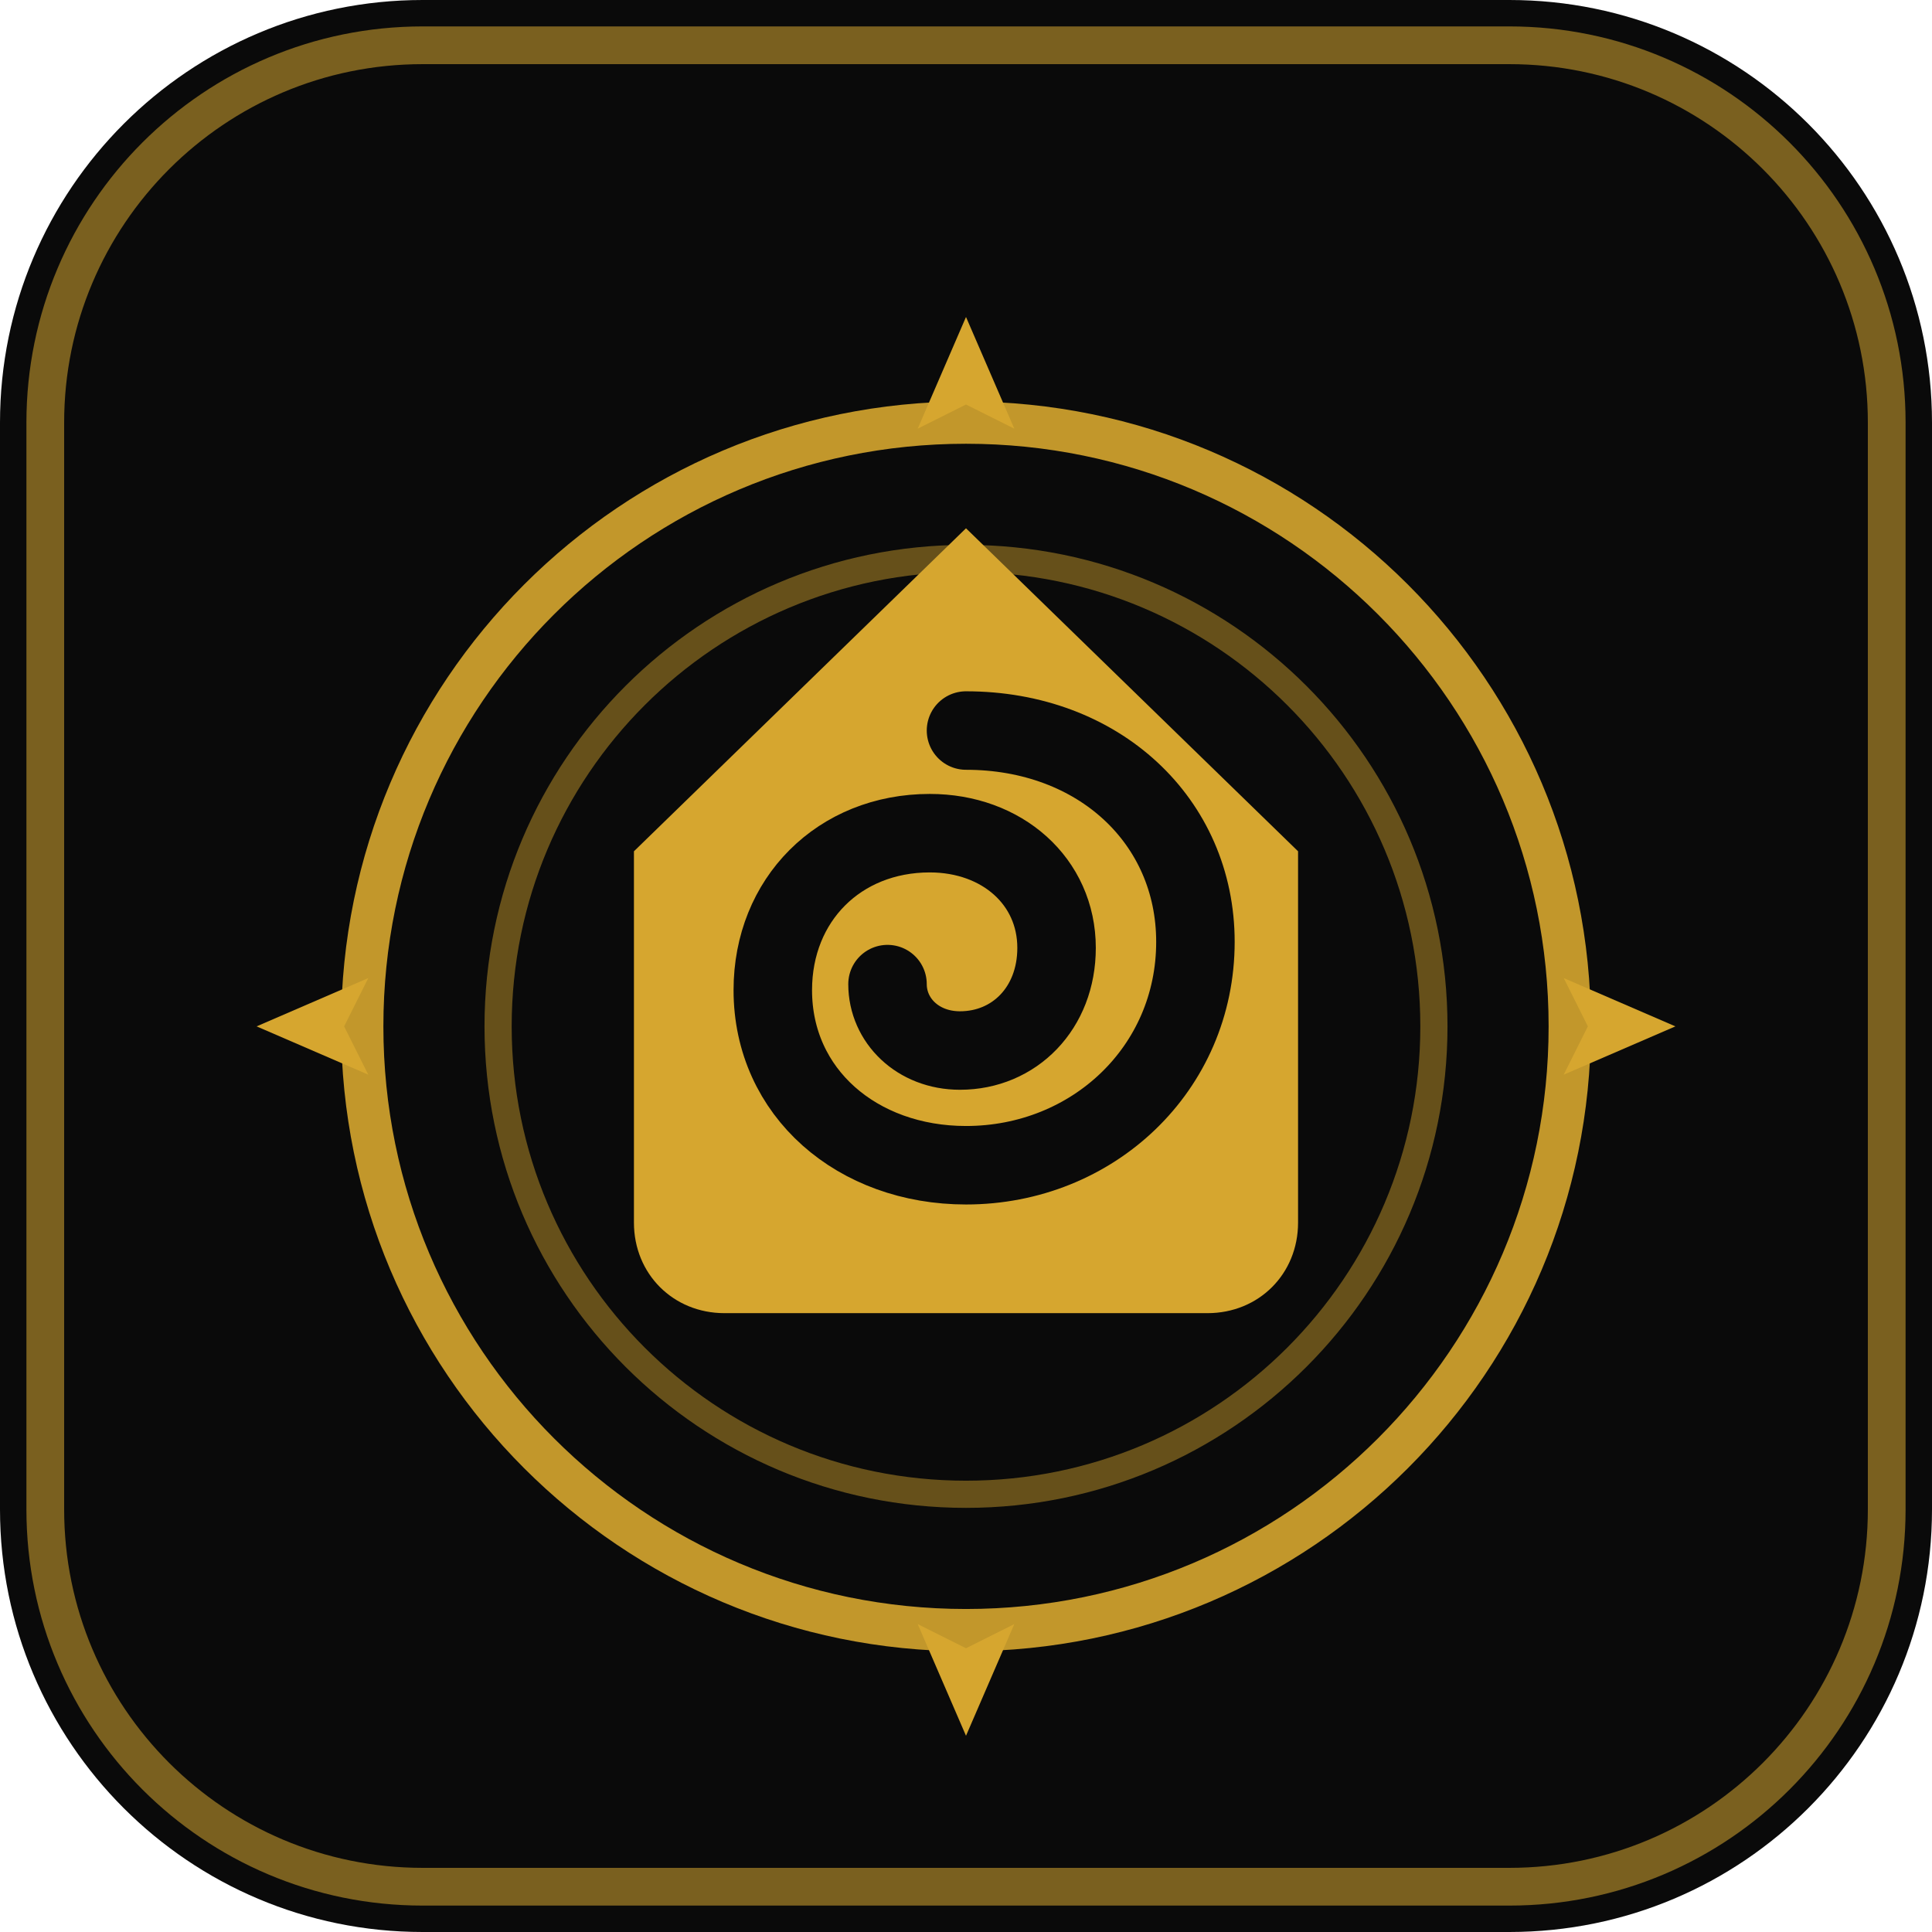
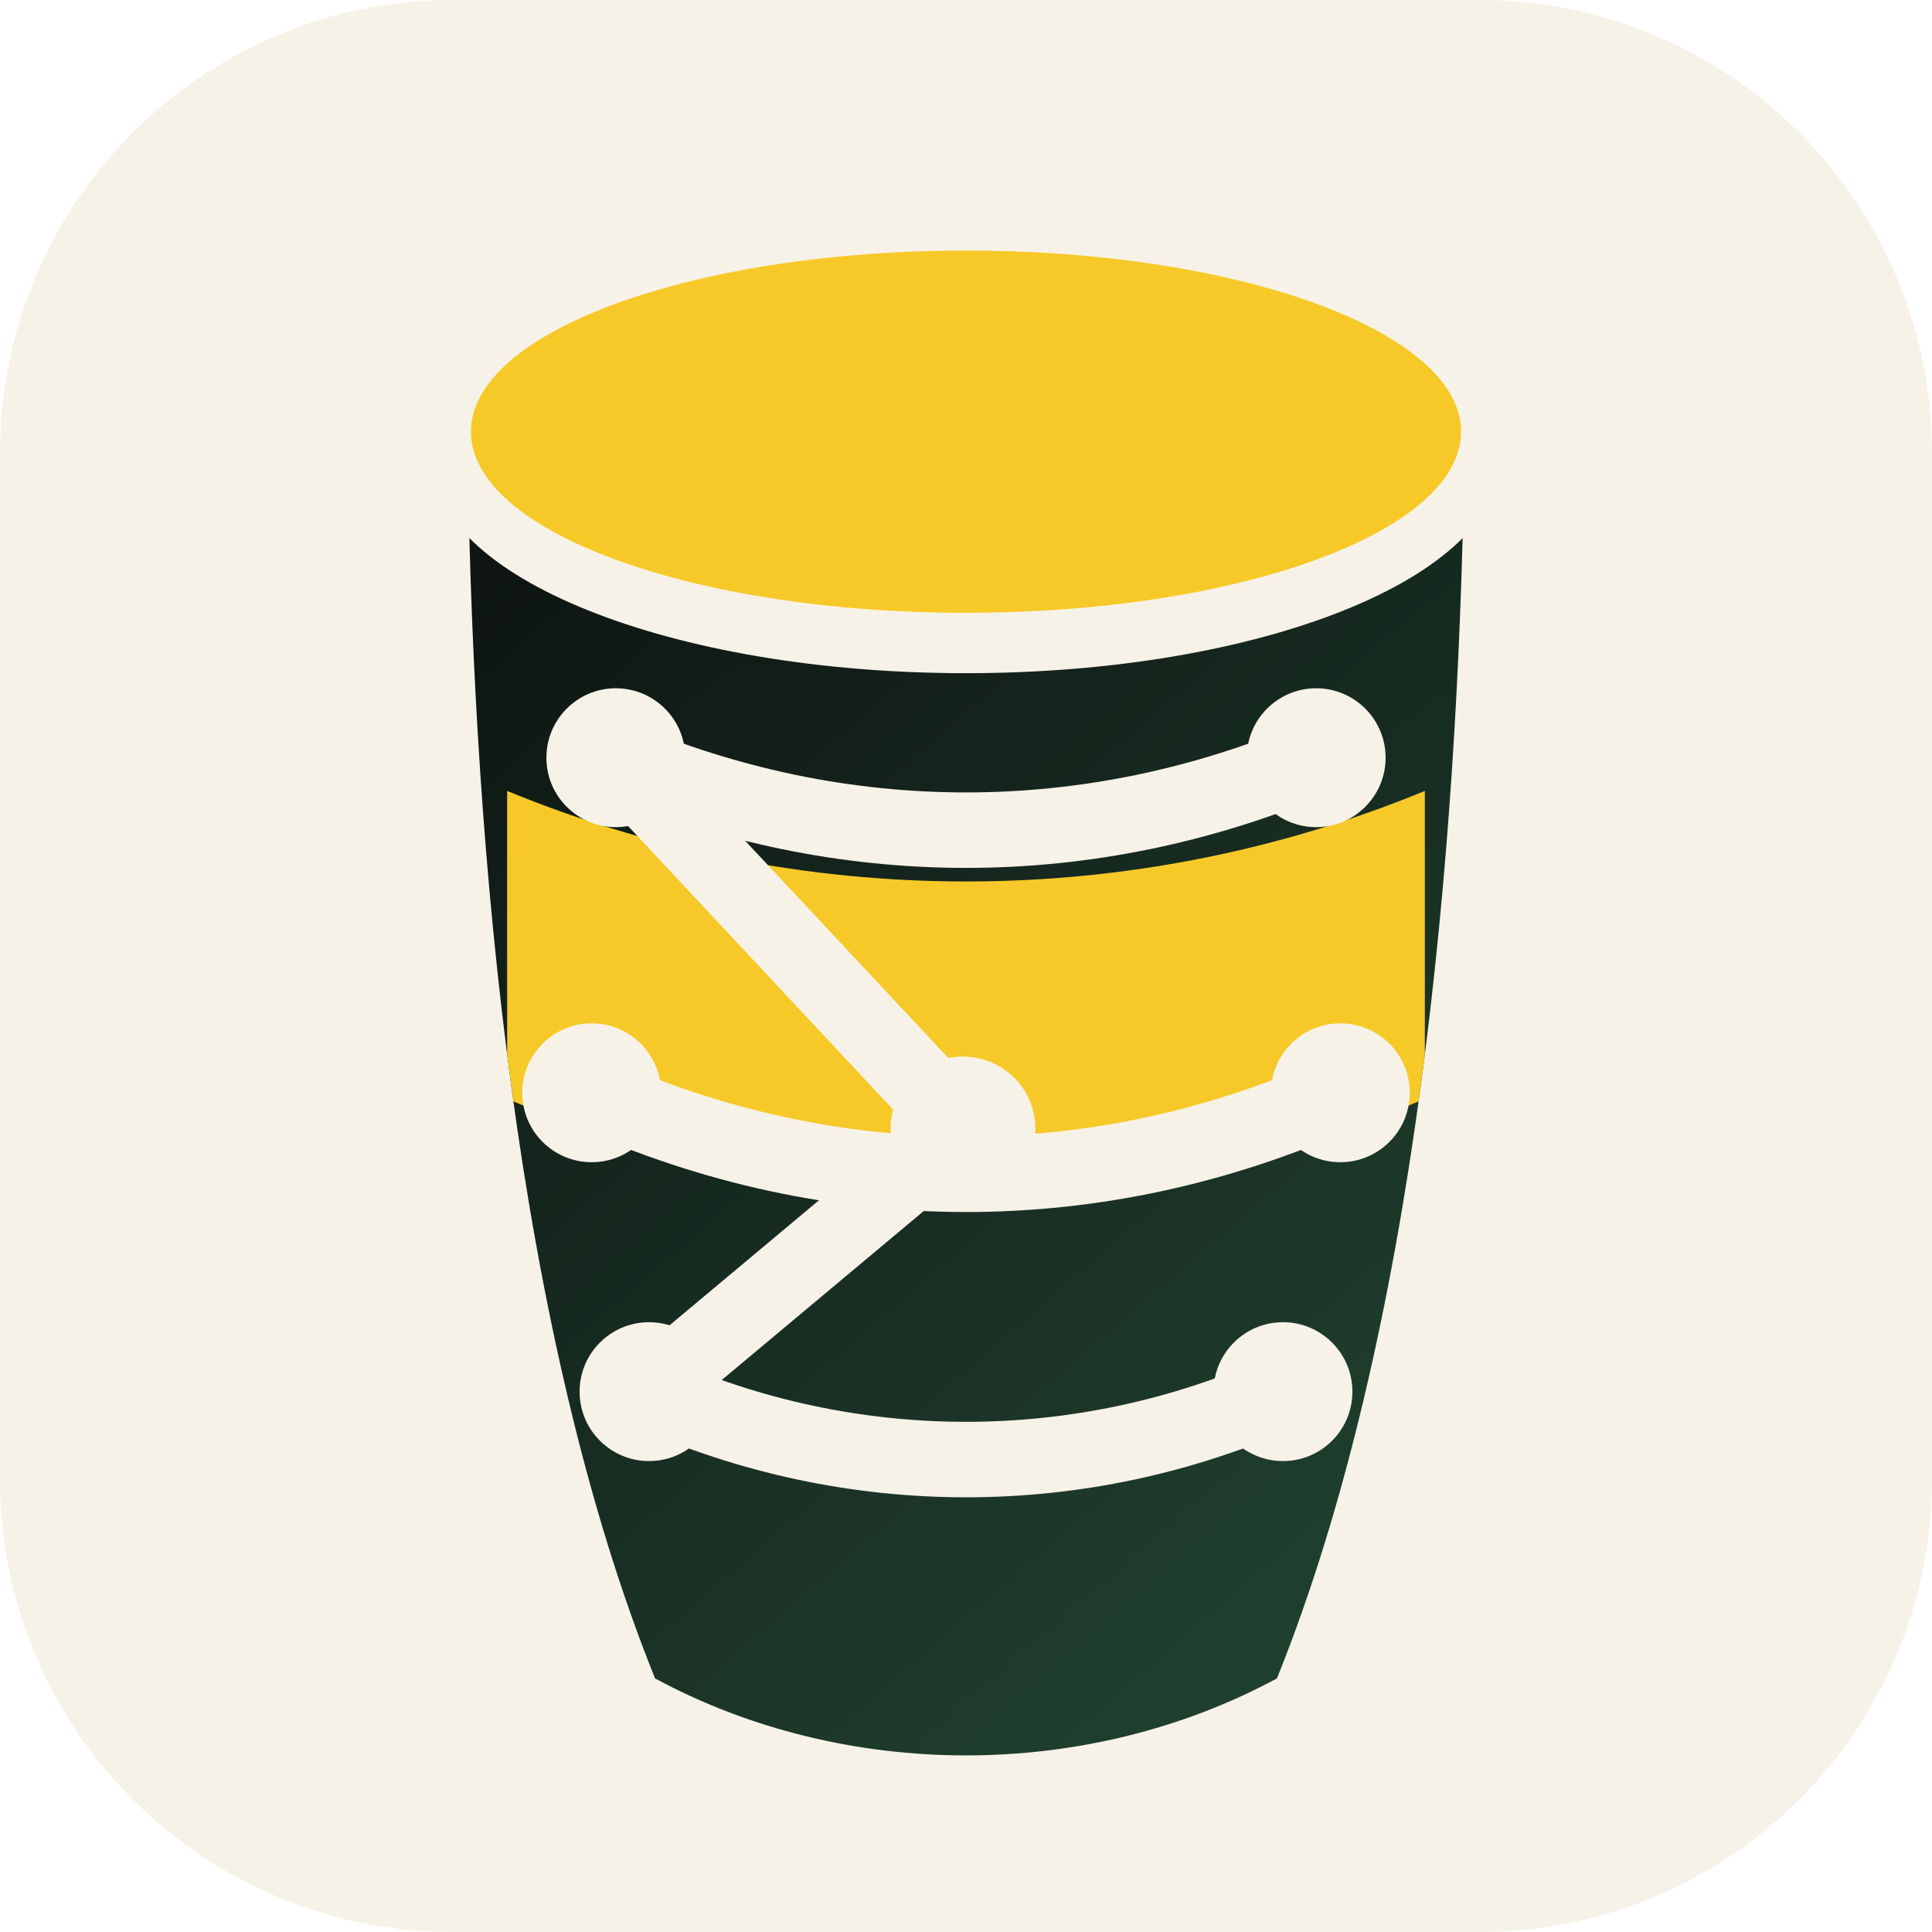
- <svg xmlns="http://www.w3.org/2000/svg" viewBox="0 0 64 64" fill="none">
-   <rect width="64" height="64" rx="14" fill="#0a0a0a" />
-   <rect x="1.5" y="1.5" width="61" height="61" rx="12.5" stroke="#d6a62f" stroke-width="1.25" opacity="0.55" />
-   <circle cx="32" cy="34" r="20" stroke="#d6a62f" stroke-width="1.4" opacity="0.9" />
-   <circle cx="32" cy="34" r="15.5" stroke="#d6a62f" stroke-width="0.9" opacity="0.45" />
-   <path d="M32 10.5 L33.6 14.2 L32 13.4 L30.4 14.2 Z" fill="#d6a62f" />
-   <path d="M32 57.5 L30.4 53.8 L32 54.6 L33.6 53.8 Z" fill="#d6a62f" />
-   <path d="M8.5 34 L12.2 32.4 L11.4 34 L12.2 35.6 Z" fill="#d6a62f" />
-   <path d="M55.5 34 L51.8 35.6 L52.6 34 L51.8 32.4 Z" fill="#d6a62f" />
-   <path d="M21 40.5 V28.2 L32 17.5 L43 28.2 V40.5 C43 42.2 41.7 43.5 40 43.5 H24 C22.3 43.5 21 42.2 21 40.5 Z" fill="#d6a62f" />
-   <path d="M32 24.2 C36.4 24.2 39.6 27.2 39.6 31.2 C39.6 35.4 36.2 38.6 32 38.6 C28.4 38.6 25.6 36.2 25.6 32.8 C25.6 29.8 27.8 27.6 30.8 27.6 C33.2 27.6 35 29.2 35 31.4 C35 33.4 33.6 34.8 31.8 34.8 C30.4 34.8 29.4 33.8 29.4 32.6" stroke="#0a0a0a" stroke-width="2.6" stroke-linecap="round" fill="none" />
+ <svg xmlns="http://www.w3.org/2000/svg" viewBox="0 0 64 64" role="img" aria-labelledby="title">
+   <rect width="64" height="64" rx="15" fill="#F7F2E8" />
+   <g transform="translate(0 1)">
+     <defs>
+       <clipPath id="body">
+         <path d="M15.5 14.5c.2 12.8 1.6 28.7 6.2 40.1 6.3 3.4 14.3 3.4 20.6 0 4.6-11.4 6-27.3 6.2-40.1Z" />
+       </clipPath>
+       <linearGradient id="forest" x1="16" y1="18" x2="47" y2="54" gradientUnits="userSpaceOnUse">
+         <stop stop-color="#0E1512" />
+         <stop offset="1" stop-color="#214331" />
+       </linearGradient>
+     </defs>
+     <path d="M15.5 14.5c.2 12.8 1.6 28.7 6.2 40.1 6.3 3.4 14.3 3.4 20.6 0 4.6-11.4 6-27.3 6.2-40.1Z" fill="url(#forest)" />
+     <path d="M16.8 25.2c9.7 4 20.7 4 30.4 0v10.2c-9.7 4.1-20.7 4.1-30.4 0Z" fill="#F7C928" clip-path="url(#body)" />
+     <path d="M20.4 24.1c7.5 3.2 15.7 3.2 23.2 0M19.6 35.2c8 3.6 16.8 3.6 24.8 0M21.5 45.1c6.7 3 14.3 3 21 0" fill="none" stroke="#F7F2E8" stroke-width="2.5" stroke-linecap="round" />
+     <path d="m20.4 24.1 11.5 12.3-10.4 8.7" fill="none" stroke="#F7F2E8" stroke-width="2.5" stroke-linecap="round" stroke-linejoin="round" />
+     <g fill="#F7F2E8">
+       <circle cx="20.4" cy="24.1" r="2.3" />
+       <circle cx="43.6" cy="24.1" r="2.3" />
+       <circle cx="19.6" cy="35.2" r="2.3" />
+       <circle cx="31.9" cy="36.4" r="2.4" />
+       <circle cx="44.4" cy="35.2" r="2.3" />
+       <circle cx="21.5" cy="45.1" r="2.3" />
+       <circle cx="42.5" cy="45.1" r="2.3" />
+     </g>
+     <ellipse cx="32" cy="14.2" rx="17.7" ry="7.1" fill="#F7F2E8" />
+     <ellipse cx="32" cy="13.3" rx="16.4" ry="6" fill="#F7C928" />
+   </g>
</svg>
